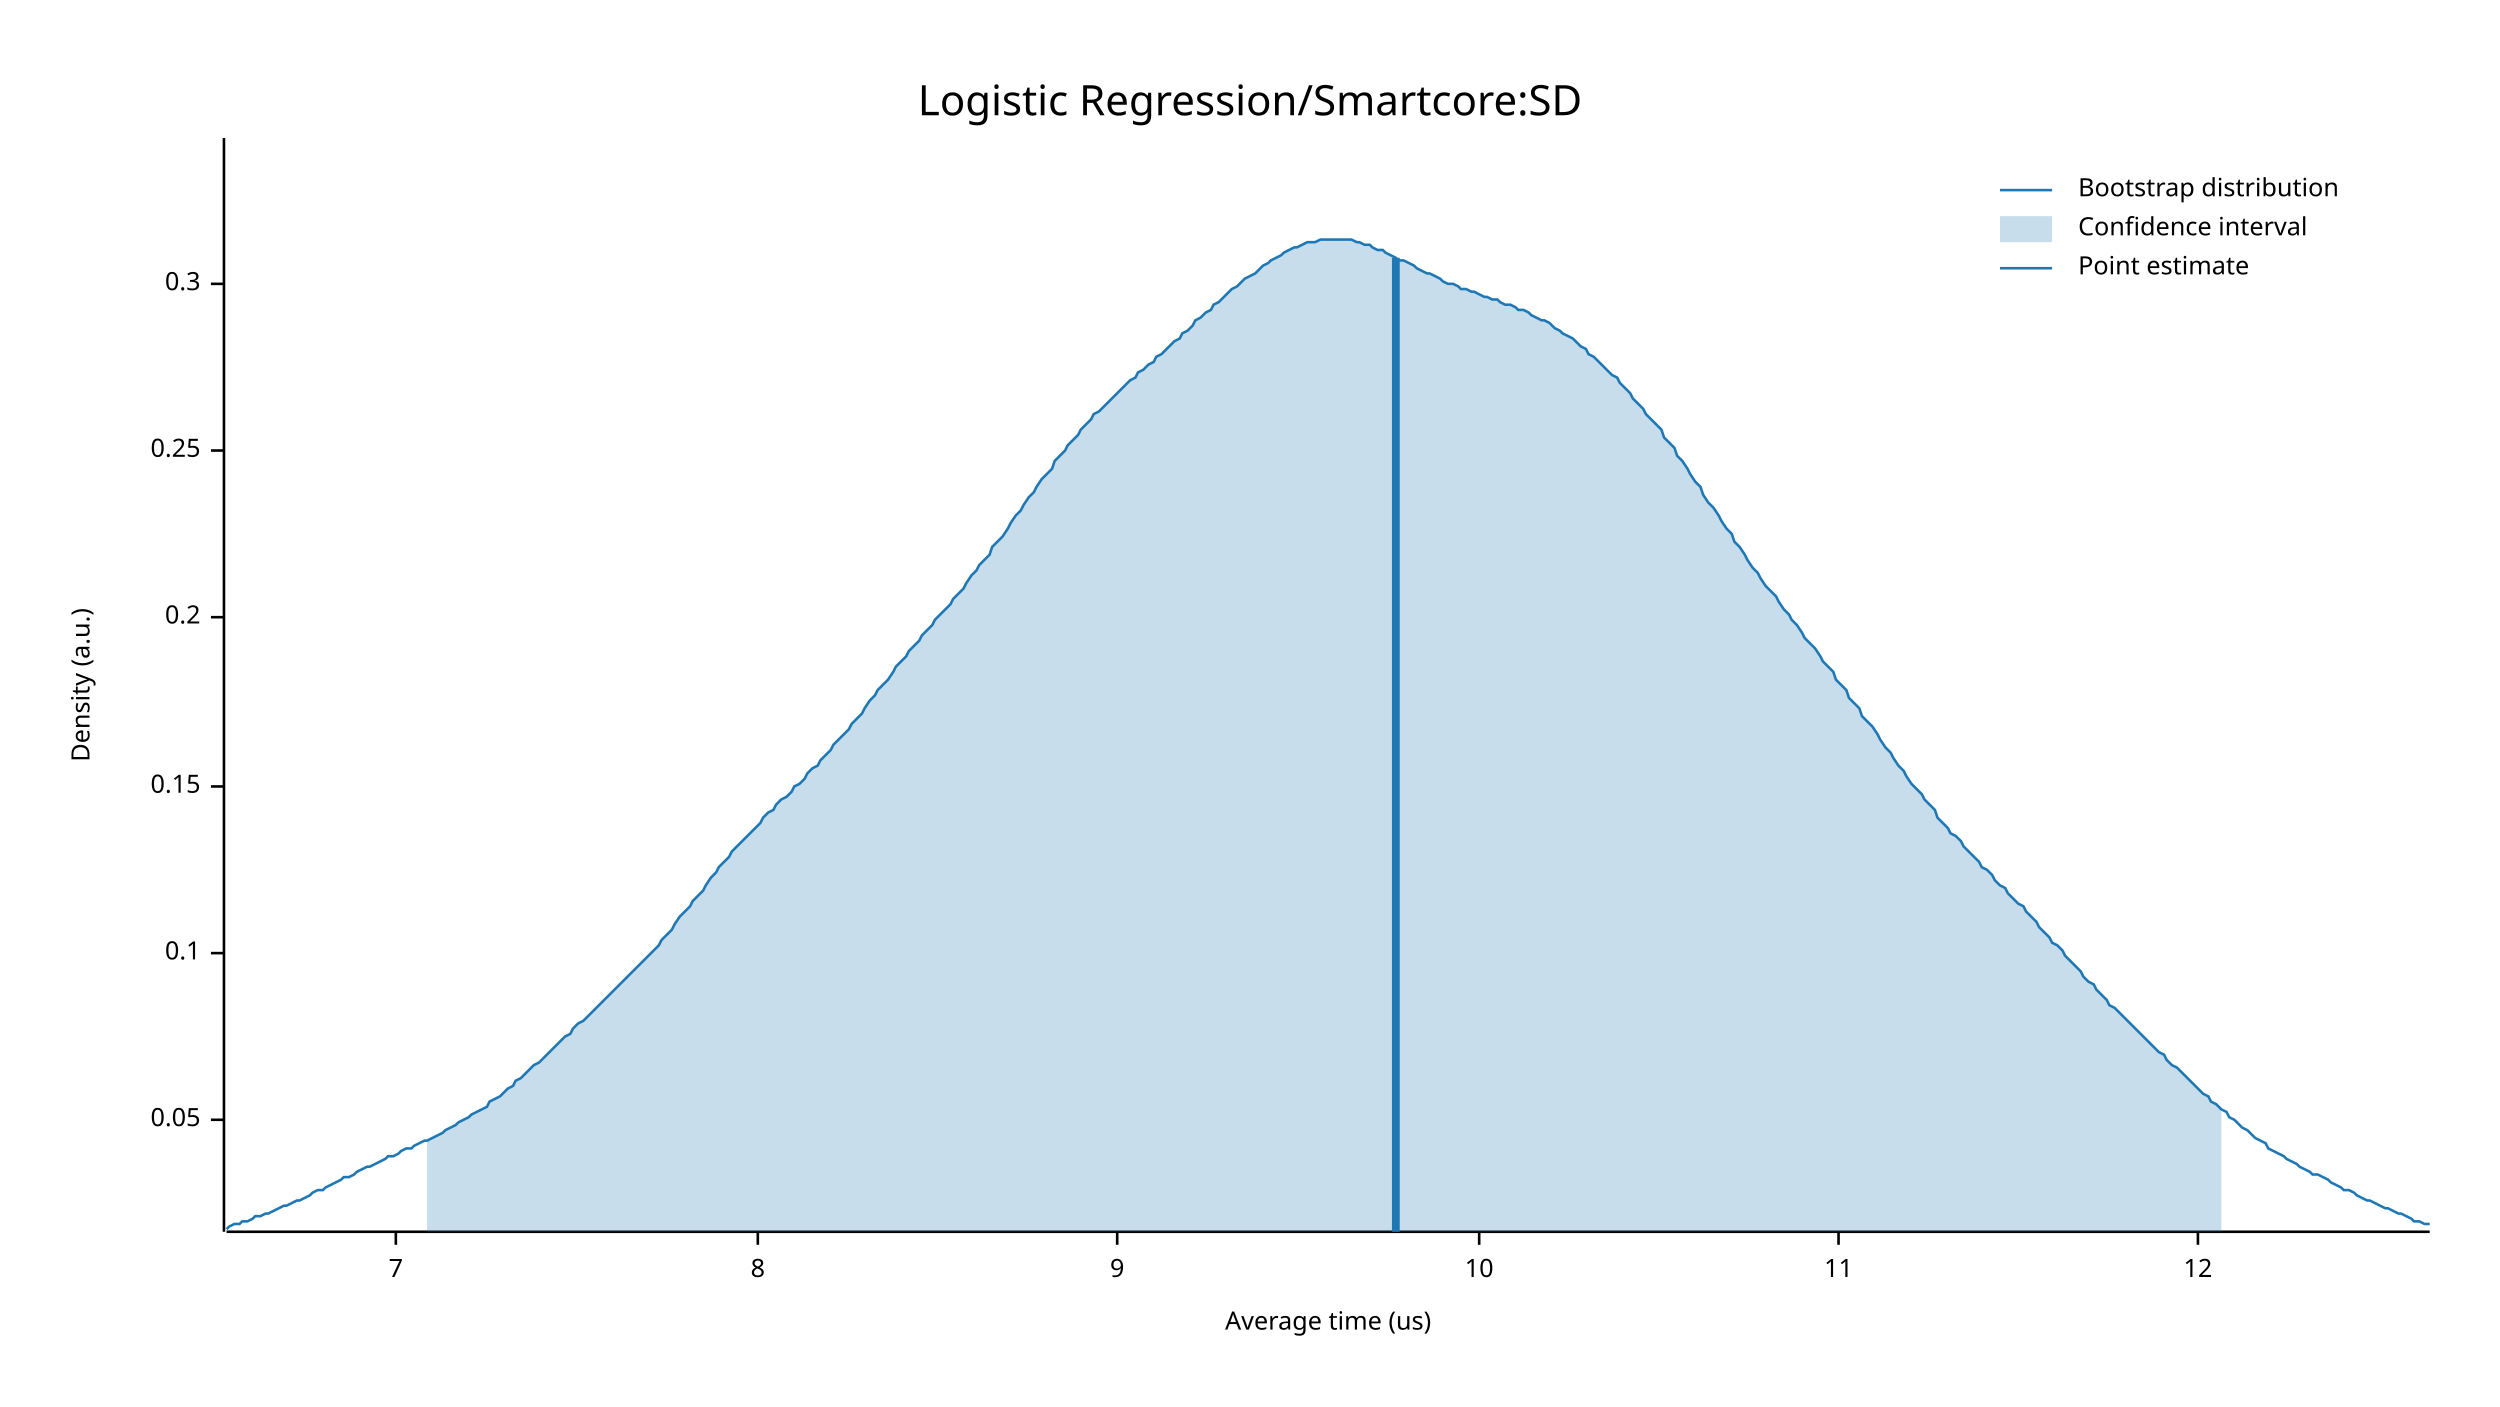
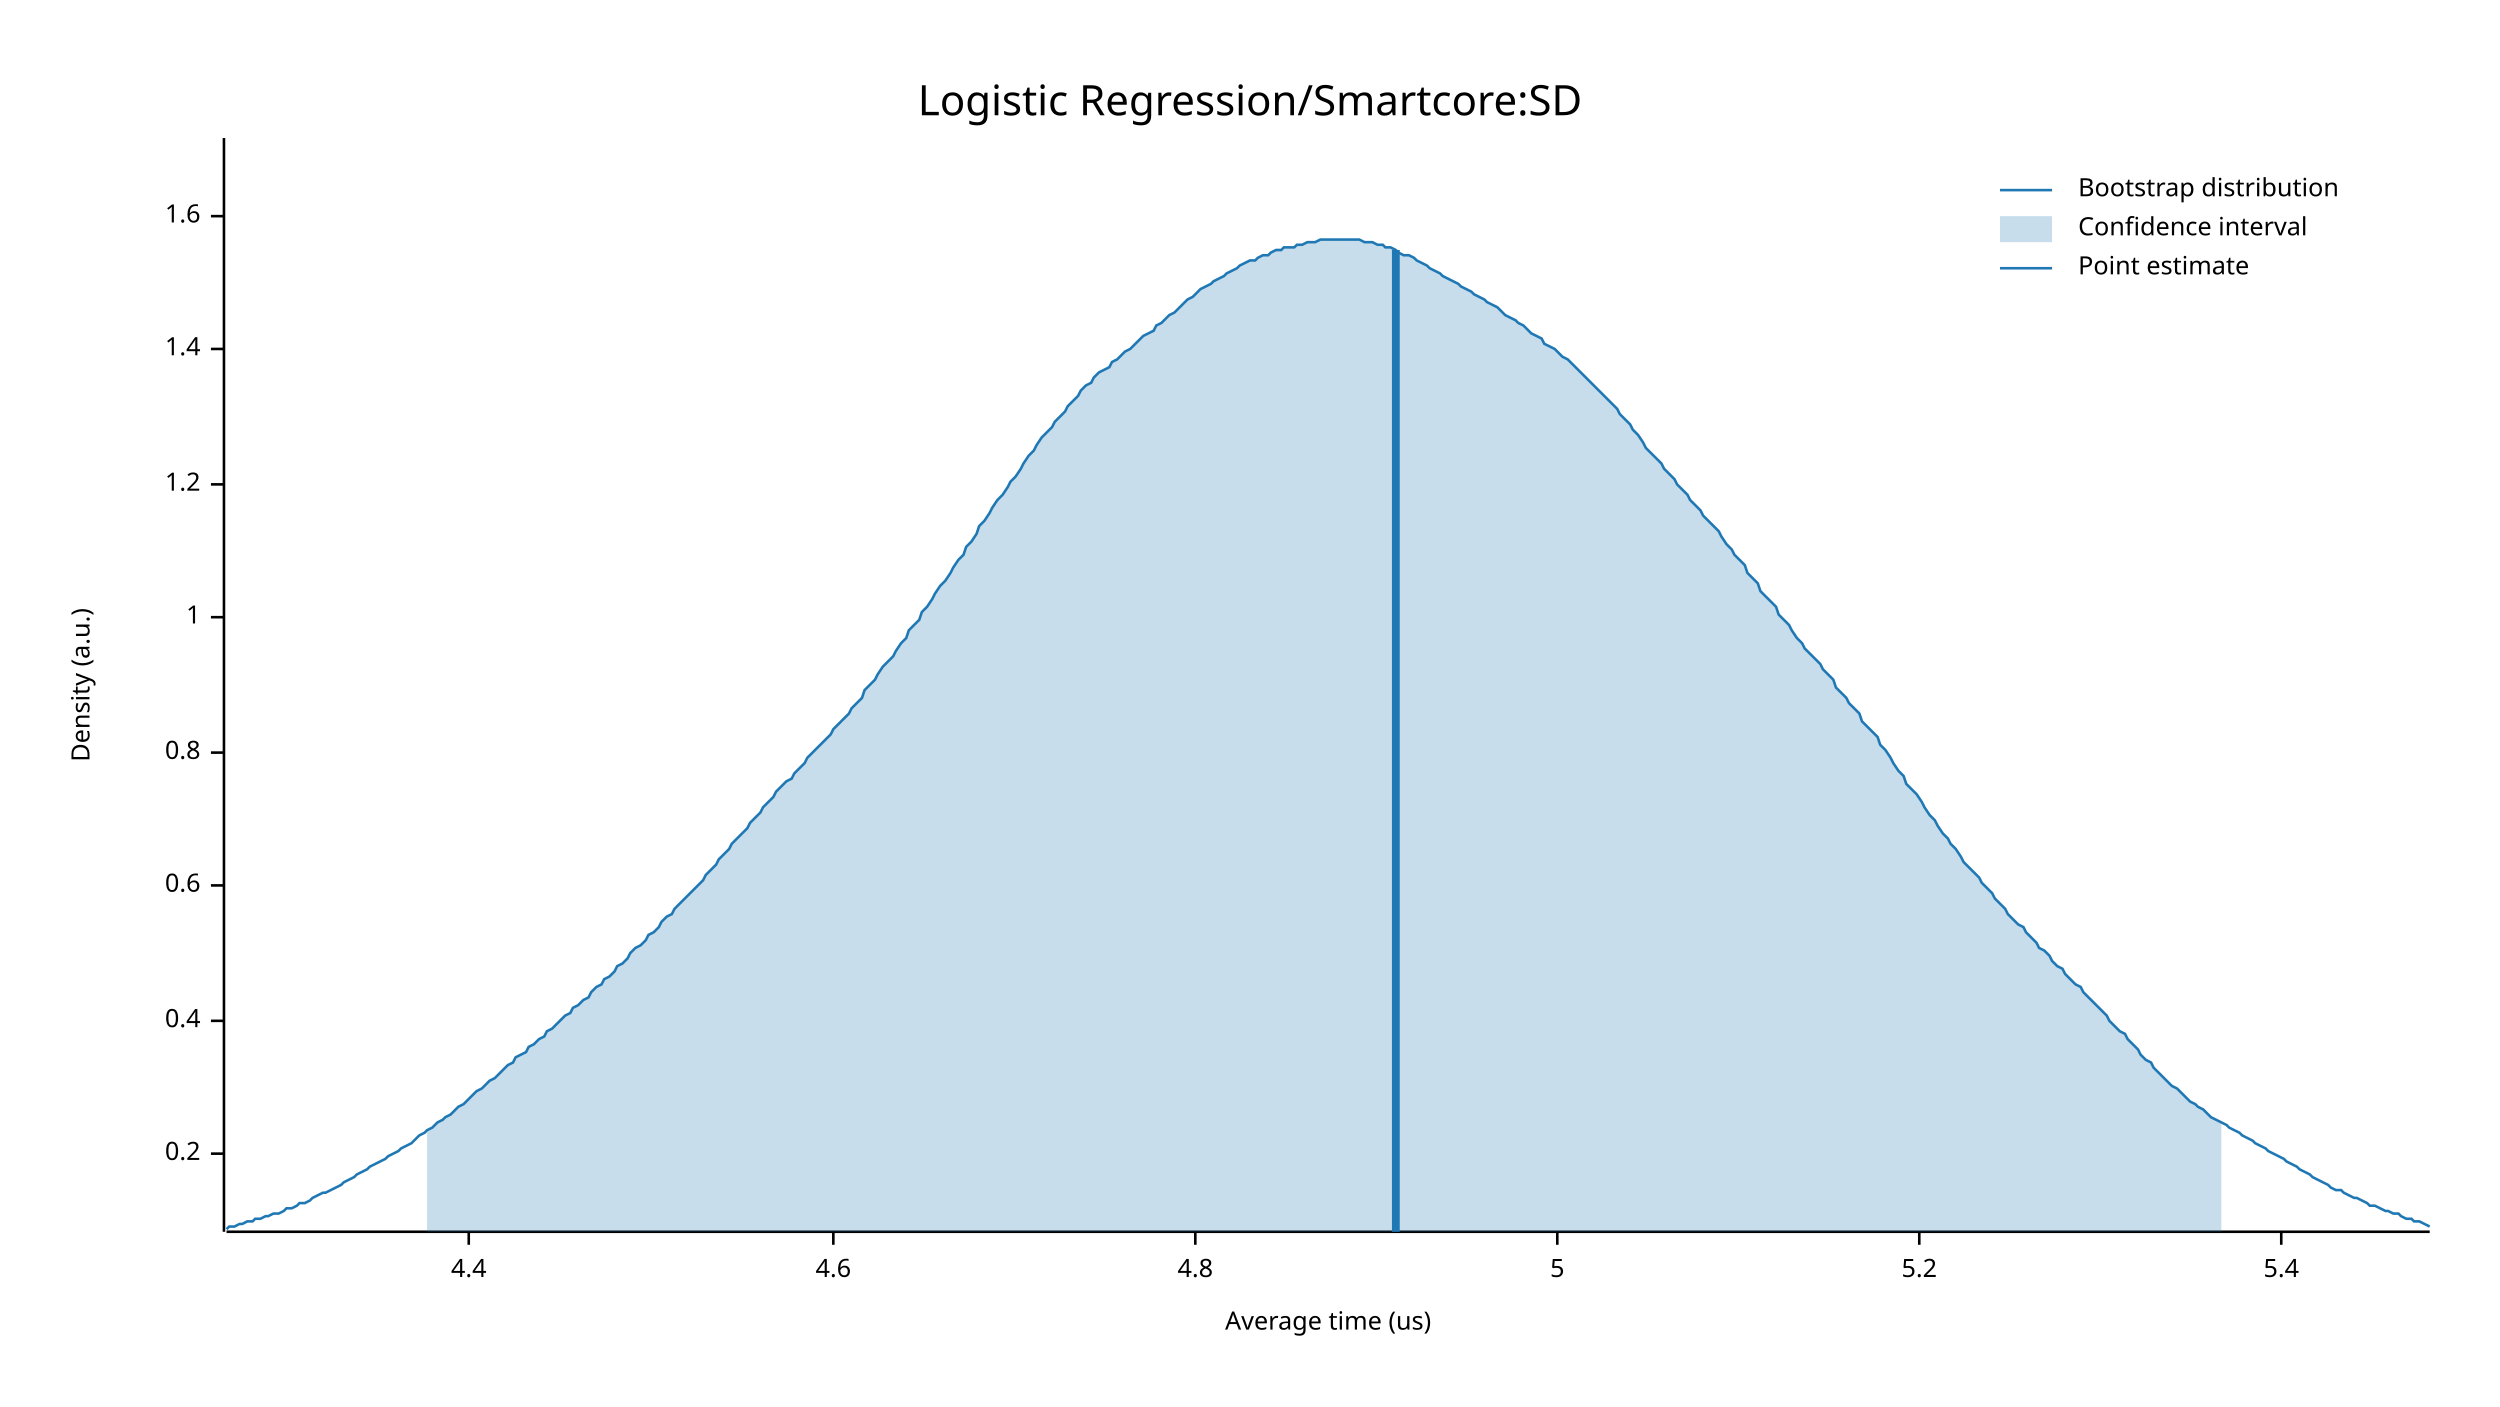
<svg xmlns="http://www.w3.org/2000/svg" width="960" height="540" viewBox="0 0 960 540">
  <text x="480" y="32" dy="0.76em" text-anchor="middle" font-family="sans-serif" font-size="16.129" opacity="1" fill="#000000">
Logistic Regression/Smartcore:SD
</text>
  <text x="27" y="263" dy="0.76em" text-anchor="middle" font-family="sans-serif" font-size="9.677" opacity="1" fill="#000000" transform="rotate(270, 27, 263)">
Density (a.u.)
</text>
  <text x="510" y="513" dy="-0.5ex" text-anchor="middle" font-family="sans-serif" font-size="9.677" opacity="1" fill="#000000">
Average time (us)
</text>
  <polyline fill="none" opacity="1" stroke="#000000" stroke-width="1" points="86,53 86,473 " />
-   <text x="77" y="430" dy="0.5ex" text-anchor="end" font-family="sans-serif" font-size="9.677" opacity="1" fill="#000000">
- 0.05
- </text>
-   <polyline fill="none" opacity="1" stroke="#000000" stroke-width="1" points="81,430 86,430 " />
-   <text x="77" y="366" dy="0.5ex" text-anchor="end" font-family="sans-serif" font-size="9.677" opacity="1" fill="#000000">
- 0.1
- </text>
-   <polyline fill="none" opacity="1" stroke="#000000" stroke-width="1" points="81,366 86,366 " />
-   <text x="77" y="302" dy="0.5ex" text-anchor="end" font-family="sans-serif" font-size="9.677" opacity="1" fill="#000000">
- 0.15
- </text>
-   <polyline fill="none" opacity="1" stroke="#000000" stroke-width="1" points="81,302 86,302 " />
-   <text x="77" y="237" dy="0.5ex" text-anchor="end" font-family="sans-serif" font-size="9.677" opacity="1" fill="#000000">
+   <text x="77" y="443" dy="0.5ex" text-anchor="end" font-family="sans-serif" font-size="9.677" opacity="1" fill="#000000">
0.2
</text>
+   <polyline fill="none" opacity="1" stroke="#000000" stroke-width="1" points="81,443 86,443 " />
+   <text x="77" y="392" dy="0.5ex" text-anchor="end" font-family="sans-serif" font-size="9.677" opacity="1" fill="#000000">
+ 0.4
+ </text>
+   <polyline fill="none" opacity="1" stroke="#000000" stroke-width="1" points="81,392 86,392 " />
+   <text x="77" y="340" dy="0.5ex" text-anchor="end" font-family="sans-serif" font-size="9.677" opacity="1" fill="#000000">
+ 0.6
+ </text>
+   <polyline fill="none" opacity="1" stroke="#000000" stroke-width="1" points="81,340 86,340 " />
+   <text x="77" y="289" dy="0.5ex" text-anchor="end" font-family="sans-serif" font-size="9.677" opacity="1" fill="#000000">
+ 0.8
+ </text>
+   <polyline fill="none" opacity="1" stroke="#000000" stroke-width="1" points="81,289 86,289 " />
+   <text x="77" y="237" dy="0.5ex" text-anchor="end" font-family="sans-serif" font-size="9.677" opacity="1" fill="#000000">
+ 1
+ </text>
  <polyline fill="none" opacity="1" stroke="#000000" stroke-width="1" points="81,237 86,237 " />
-   <text x="77" y="173" dy="0.5ex" text-anchor="end" font-family="sans-serif" font-size="9.677" opacity="1" fill="#000000">
- 0.25
+   <text x="77" y="186" dy="0.5ex" text-anchor="end" font-family="sans-serif" font-size="9.677" opacity="1" fill="#000000">
+ 1.2
</text>
-   <polyline fill="none" opacity="1" stroke="#000000" stroke-width="1" points="81,173 86,173 " />
-   <text x="77" y="109" dy="0.5ex" text-anchor="end" font-family="sans-serif" font-size="9.677" opacity="1" fill="#000000">
- 0.3
+   <polyline fill="none" opacity="1" stroke="#000000" stroke-width="1" points="81,186 86,186 " />
+   <text x="77" y="134" dy="0.5ex" text-anchor="end" font-family="sans-serif" font-size="9.677" opacity="1" fill="#000000">
+ 1.4
</text>
-   <polyline fill="none" opacity="1" stroke="#000000" stroke-width="1" points="81,109 86,109 " />
+   <polyline fill="none" opacity="1" stroke="#000000" stroke-width="1" points="81,134 86,134 " />
+   <text x="77" y="83" dy="0.5ex" text-anchor="end" font-family="sans-serif" font-size="9.677" opacity="1" fill="#000000">
+ 1.6
+ </text>
+   <polyline fill="none" opacity="1" stroke="#000000" stroke-width="1" points="81,83 86,83 " />
  <polyline fill="none" opacity="1" stroke="#000000" stroke-width="1" points="87,473 933,473 " />
-   <text x="152" y="483" dy="0.76em" text-anchor="middle" font-family="sans-serif" font-size="9.677" opacity="1" fill="#000000">
- 7
+   <text x="180" y="483" dy="0.76em" text-anchor="middle" font-family="sans-serif" font-size="9.677" opacity="1" fill="#000000">
+ 4.4
</text>
-   <polyline fill="none" opacity="1" stroke="#000000" stroke-width="1" points="152,473 152,478 " />
-   <text x="291" y="483" dy="0.76em" text-anchor="middle" font-family="sans-serif" font-size="9.677" opacity="1" fill="#000000">
- 8
+   <polyline fill="none" opacity="1" stroke="#000000" stroke-width="1" points="180,473 180,478 " />
+   <text x="320" y="483" dy="0.76em" text-anchor="middle" font-family="sans-serif" font-size="9.677" opacity="1" fill="#000000">
+ 4.6
</text>
-   <polyline fill="none" opacity="1" stroke="#000000" stroke-width="1" points="291,473 291,478 " />
-   <text x="429" y="483" dy="0.76em" text-anchor="middle" font-family="sans-serif" font-size="9.677" opacity="1" fill="#000000">
- 9
+   <polyline fill="none" opacity="1" stroke="#000000" stroke-width="1" points="320,473 320,478 " />
+   <text x="459" y="483" dy="0.76em" text-anchor="middle" font-family="sans-serif" font-size="9.677" opacity="1" fill="#000000">
+ 4.8
</text>
-   <polyline fill="none" opacity="1" stroke="#000000" stroke-width="1" points="429,473 429,478 " />
-   <text x="568" y="483" dy="0.76em" text-anchor="middle" font-family="sans-serif" font-size="9.677" opacity="1" fill="#000000">
- 10
+   <polyline fill="none" opacity="1" stroke="#000000" stroke-width="1" points="459,473 459,478 " />
+   <text x="598" y="483" dy="0.76em" text-anchor="middle" font-family="sans-serif" font-size="9.677" opacity="1" fill="#000000">
+ 5
</text>
-   <polyline fill="none" opacity="1" stroke="#000000" stroke-width="1" points="568,473 568,478 " />
-   <text x="706" y="483" dy="0.76em" text-anchor="middle" font-family="sans-serif" font-size="9.677" opacity="1" fill="#000000">
- 11
+   <polyline fill="none" opacity="1" stroke="#000000" stroke-width="1" points="598,473 598,478 " />
+   <text x="737" y="483" dy="0.76em" text-anchor="middle" font-family="sans-serif" font-size="9.677" opacity="1" fill="#000000">
+ 5.2
</text>
-   <polyline fill="none" opacity="1" stroke="#000000" stroke-width="1" points="706,473 706,478 " />
-   <text x="844" y="483" dy="0.76em" text-anchor="middle" font-family="sans-serif" font-size="9.677" opacity="1" fill="#000000">
- 12
+   <polyline fill="none" opacity="1" stroke="#000000" stroke-width="1" points="737,473 737,478 " />
+   <text x="876" y="483" dy="0.76em" text-anchor="middle" font-family="sans-serif" font-size="9.677" opacity="1" fill="#000000">
+ 5.4
</text>
-   <polyline fill="none" opacity="1" stroke="#000000" stroke-width="1" points="844,473 844,478 " />
-   <polyline fill="none" opacity="1" stroke="#1F78B4" stroke-width="1" points="87,472 88,471 90,470 92,470 93,469 95,469 97,468 98,467 100,467 102,466 103,466 105,465 107,464 109,463 110,463 112,462 114,461 115,461 117,460 119,459 120,458 122,457 124,457 125,456 127,455 129,454 131,453 132,452 134,452 136,451 137,450 139,449 141,448 142,448 144,447 146,446 148,445 149,444 151,444 153,443 154,442 156,441 158,441 159,440 161,439 163,438 164,438 166,437 168,436 170,435 171,434 173,433 175,432 176,431 178,430 180,429 181,428 183,427 185,426 187,425 188,423 190,422 192,421 193,420 195,418 197,417 198,415 200,414 202,412 203,411 205,409 207,408 209,406 210,405 212,403 214,401 215,400 217,398 219,397 220,395 222,393 224,392 226,390 227,389 229,387 231,385 232,384 234,382 236,380 237,379 239,377 241,375 242,374 244,372 246,370 248,368 249,367 251,365 253,363 254,361 256,359 258,357 259,355 261,352 263,350 265,348 266,346 268,344 270,342 271,340 273,337 275,335 276,333 278,331 280,329 281,327 283,325 285,323 287,321 288,320 290,318 292,316 293,314 295,312 297,311 298,309 300,307 302,306 304,304 305,302 307,301 309,299 310,297 312,295 314,294 315,292 317,290 319,288 320,286 322,284 324,282 326,280 327,278 329,276 331,274 332,272 334,269 336,267 337,265 339,263 341,261 343,258 344,256 346,254 348,252 349,250 351,248 353,246 354,244 356,242 358,240 359,238 361,236 363,234 365,232 366,230 368,228 370,226 371,224 373,221 375,219 376,217 378,215 380,213 381,210 383,208 385,206 387,203 388,201 390,198 392,196 393,194 395,191 397,189 398,187 400,184 402,182 404,180 405,177 407,175 409,173 410,171 412,169 414,167 415,165 417,163 419,161 420,159 422,158 424,156 426,154 427,153 429,151 431,149 432,148 434,146 436,145 437,143 439,142 441,140 443,139 444,137 446,136 448,134 449,133 451,131 453,130 454,128 456,127 458,125 459,123 461,122 463,120 465,119 466,117 468,116 470,114 471,113 473,111 475,110 476,109 478,107 480,106 482,105 483,104 485,102 487,101 488,100 490,99 492,98 493,97 495,96 497,95 498,95 500,94 502,93 504,93 505,93 507,92 509,92 510,92 512,92 514,92 515,92 517,92 519,92 521,93 522,93 524,94 526,94 527,95 529,96 531,96 532,97 534,98 536,99 537,100 539,100 541,101 543,102 544,103 546,104 548,105 549,105 551,106 553,107 554,108 556,109 558,109 560,110 561,111 563,111 565,112 566,112 568,113 570,114 571,114 573,115 575,115 576,116 578,117 580,117 582,118 583,119 585,119 587,120 588,121 590,122 592,123 593,123 595,124 597,126 599,127 600,128 602,129 604,130 605,131 607,133 609,134 610,136 612,137 614,139 615,140 617,142 619,144 621,145 622,147 624,149 626,151 627,153 629,155 631,157 632,159 634,161 636,163 638,165 639,168 641,170 643,172 644,175 646,177 648,180 649,182 651,185 653,187 654,190 656,193 658,195 660,198 661,200 663,203 665,205 666,208 668,210 670,213 671,215 673,218 675,220 676,222 678,225 680,227 682,229 683,231 685,234 687,236 688,238 690,240 692,243 693,245 695,247 697,249 699,252 700,254 702,256 704,258 705,261 707,263 709,265 710,268 712,270 714,272 715,275 717,277 719,279 721,282 722,284 724,287 726,289 727,291 729,294 731,296 732,298 734,301 736,303 738,305 739,307 741,309 743,311 744,314 746,316 748,318 749,320 751,321 753,323 754,325 756,327 758,329 760,331 761,333 763,334 765,336 766,338 768,340 770,341 771,343 773,345 775,347 777,348 778,350 780,352 782,354 783,356 785,358 787,360 788,362 790,363 792,365 793,367 795,369 797,371 799,373 800,375 802,377 804,378 805,380 807,382 809,384 810,386 812,387 814,389 816,391 817,392 819,394 821,396 822,397 824,399 826,401 827,402 829,404 831,405 832,407 834,409 836,410 838,412 839,413 841,415 843,417 844,418 846,420 848,421 849,423 851,424 853,426 855,427 856,429 858,430 860,432 861,433 863,434 865,436 866,437 868,438 870,439 871,441 873,442 875,443 877,444 878,445 880,446 882,447 883,448 885,449 887,450 888,451 890,451 892,452 894,453 895,454 897,455 899,456 900,457 902,457 904,458 905,459 907,460 909,461 910,461 912,462 914,463 916,464 917,464 919,465 921,466 922,466 924,467 926,468 927,469 929,469 931,470 933,470 " />
-   <polygon opacity="0.25" fill="#1F78B4" points="164,438 166,437 168,436 170,435 171,434 173,433 175,432 176,431 178,430 180,429 181,428 183,427 185,426 187,425 188,423 190,422 192,421 193,420 195,418 197,417 198,415 200,414 202,412 203,411 205,409 207,408 209,406 210,405 212,403 214,401 215,400 217,398 219,397 220,395 222,393 224,392 226,390 227,389 229,387 231,385 232,384 234,382 236,380 237,379 239,377 241,375 242,374 244,372 246,370 248,368 249,367 251,365 253,363 254,361 256,359 258,357 259,355 261,352 263,350 265,348 266,346 268,344 270,342 271,340 273,337 275,335 276,333 278,331 280,329 281,327 283,325 285,323 287,321 288,320 290,318 292,316 293,314 295,312 297,311 298,309 300,307 302,306 304,304 305,302 307,301 309,299 310,297 312,295 314,294 315,292 317,290 319,288 320,286 322,284 324,282 326,280 327,278 329,276 331,274 332,272 334,269 336,267 337,265 339,263 341,261 343,258 344,256 346,254 348,252 349,250 351,248 353,246 354,244 356,242 358,240 359,238 361,236 363,234 365,232 366,230 368,228 370,226 371,224 373,221 375,219 376,217 378,215 380,213 381,210 383,208 385,206 387,203 388,201 390,198 392,196 393,194 395,191 397,189 398,187 400,184 402,182 404,180 405,177 407,175 409,173 410,171 412,169 414,167 415,165 417,163 419,161 420,159 422,158 424,156 426,154 427,153 429,151 431,149 432,148 434,146 436,145 437,143 439,142 441,140 443,139 444,137 446,136 448,134 449,133 451,131 453,130 454,128 456,127 458,125 459,123 461,122 463,120 465,119 466,117 468,116 470,114 471,113 473,111 475,110 476,109 478,107 480,106 482,105 483,104 485,102 487,101 488,100 490,99 492,98 493,97 495,96 497,95 498,95 500,94 502,93 504,93 505,93 507,92 509,92 510,92 512,92 514,92 515,92 517,92 519,92 521,93 522,93 524,94 526,94 527,95 529,96 531,96 532,97 534,98 536,99 537,100 539,100 541,101 543,102 544,103 546,104 548,105 549,105 551,106 553,107 554,108 556,109 558,109 560,110 561,111 563,111 565,112 566,112 568,113 570,114 571,114 573,115 575,115 576,116 578,117 580,117 582,118 583,119 585,119 587,120 588,121 590,122 592,123 593,123 595,124 597,126 599,127 600,128 602,129 604,130 605,131 607,133 609,134 610,136 612,137 614,139 615,140 617,142 619,144 621,145 622,147 624,149 626,151 627,153 629,155 631,157 632,159 634,161 636,163 638,165 639,168 641,170 643,172 644,175 646,177 648,180 649,182 651,185 653,187 654,190 656,193 658,195 660,198 661,200 663,203 665,205 666,208 668,210 670,213 671,215 673,218 675,220 676,222 678,225 680,227 682,229 683,231 685,234 687,236 688,238 690,240 692,243 693,245 695,247 697,249 699,252 700,254 702,256 704,258 705,261 707,263 709,265 710,268 712,270 714,272 715,275 717,277 719,279 721,282 722,284 724,287 726,289 727,291 729,294 731,296 732,298 734,301 736,303 738,305 739,307 741,309 743,311 744,314 746,316 748,318 749,320 751,321 753,323 754,325 756,327 758,329 760,331 761,333 763,334 765,336 766,338 768,340 770,341 771,343 773,345 775,347 777,348 778,350 780,352 782,354 783,356 785,358 787,360 788,362 790,363 792,365 793,367 795,369 797,371 799,373 800,375 802,377 804,378 805,380 807,382 809,384 810,386 812,387 814,389 816,391 817,392 819,394 821,396 822,397 824,399 826,401 827,402 829,404 831,405 832,407 834,409 836,410 838,412 839,413 841,415 843,417 844,418 846,420 848,421 849,423 851,424 853,426 853,473 164,473 " />
-   <polyline fill="none" opacity="1" stroke="#1F78B4" stroke-width="3" points="536,473 536,99 " />
+   <polyline fill="none" opacity="1" stroke="#000000" stroke-width="1" points="876,473 876,478 " />
+   <polyline fill="none" opacity="1" stroke="#1F78B4" stroke-width="1" points="87,472 88,471 90,471 92,470 93,470 95,469 97,469 98,468 100,468 102,467 103,467 105,466 107,466 109,465 110,464 112,464 114,463 115,462 117,462 119,461 120,460 122,459 124,458 125,458 127,457 129,456 131,455 132,454 134,453 136,452 137,451 139,450 141,449 142,448 144,447 146,446 148,445 149,444 151,443 153,442 154,441 156,440 158,439 159,438 161,436 163,435 164,434 166,433 168,431 170,430 171,429 173,428 175,426 176,425 178,424 180,422 181,421 183,419 185,418 187,416 188,415 190,414 192,412 193,411 195,409 197,408 198,406 200,405 202,404 203,402 205,401 207,399 209,398 210,396 212,395 214,393 215,392 217,390 219,389 220,387 222,386 224,384 226,383 227,381 229,379 231,378 232,376 234,375 236,373 237,371 239,370 241,368 242,366 244,364 246,363 248,361 249,359 251,358 253,356 254,354 256,352 258,351 259,349 261,347 263,345 265,343 266,342 268,340 270,338 271,336 273,334 275,332 276,330 278,328 280,326 281,324 283,322 285,320 287,318 288,316 290,314 292,312 293,310 295,308 297,306 298,304 300,302 302,300 304,299 305,297 307,295 309,293 310,291 312,289 314,287 315,286 317,284 319,282 320,280 322,278 324,276 326,274 327,272 329,270 331,268 332,265 334,263 336,261 337,259 339,256 341,254 343,252 344,250 346,247 348,245 349,242 351,240 353,238 354,235 356,233 358,230 359,228 361,225 363,223 365,220 366,218 368,215 370,213 371,210 373,208 375,205 376,202 378,200 380,197 381,195 383,192 385,190 387,187 388,185 390,183 392,180 393,178 395,175 397,173 398,171 400,168 402,166 404,164 405,162 407,160 409,158 410,156 412,154 414,152 415,150 417,148 419,147 420,145 422,143 424,142 426,141 427,139 429,138 431,136 432,135 434,134 436,132 437,131 439,129 441,128 443,127 444,125 446,124 448,122 449,121 451,120 453,118 454,117 456,115 458,114 459,113 461,111 463,110 465,109 466,108 468,107 470,106 471,105 473,104 475,103 476,102 478,101 480,100 482,100 483,99 485,98 487,98 488,97 490,96 492,96 493,95 495,95 497,95 498,94 500,94 502,93 504,93 505,93 507,92 509,92 510,92 512,92 514,92 515,92 517,92 519,92 521,92 522,92 524,93 526,93 527,93 529,94 531,94 532,95 534,95 536,96 537,97 539,98 541,98 543,99 544,100 546,101 548,102 549,103 551,104 553,105 554,106 556,107 558,108 560,109 561,110 563,111 565,112 566,113 568,114 570,115 571,116 573,117 575,118 576,119 578,121 580,122 582,123 583,124 585,125 587,127 588,128 590,129 592,130 593,132 595,133 597,134 599,136 600,137 602,138 604,140 605,141 607,143 609,145 610,146 612,148 614,150 615,151 617,153 619,155 621,157 622,159 624,161 626,163 627,165 629,167 631,170 632,172 634,174 636,176 638,178 639,180 641,182 643,184 644,186 646,188 648,190 649,192 651,194 653,196 654,198 656,200 658,202 660,204 661,206 663,209 665,211 666,213 668,215 670,217 671,220 673,222 675,224 676,227 678,229 680,231 682,233 683,236 685,238 687,240 688,242 690,245 692,247 693,249 695,251 697,253 699,255 700,257 702,259 704,261 705,264 707,266 709,268 710,270 712,272 714,274 715,277 717,279 719,281 721,283 722,286 724,288 726,291 727,293 729,296 731,298 732,301 734,303 736,305 738,308 739,310 741,313 743,315 744,317 746,320 748,322 749,324 751,326 753,329 754,331 756,333 758,335 760,337 761,339 763,341 765,343 766,345 768,347 770,349 771,351 773,353 775,355 777,356 778,358 780,360 782,362 783,364 785,365 787,367 788,369 790,371 792,372 793,374 795,376 797,378 799,379 800,381 802,383 804,385 805,386 807,388 809,390 810,392 812,394 814,396 816,397 817,399 819,401 821,403 822,405 824,407 826,408 827,410 829,412 831,414 832,415 834,417 836,418 838,420 839,421 841,423 843,424 844,425 846,426 848,428 849,429 851,430 853,431 855,432 856,433 858,434 860,435 861,436 863,437 865,438 866,439 868,440 870,441 871,442 873,443 875,444 877,445 878,446 880,447 882,448 883,449 885,450 887,451 888,452 890,453 892,454 894,455 895,456 897,457 899,457 900,458 902,459 904,460 905,460 907,461 909,462 910,463 912,463 914,464 916,465 917,465 919,466 921,466 922,467 924,468 926,468 927,469 929,469 931,470 933,471 " />
+   <polygon opacity="0.25" fill="#1F78B4" points="164,434 166,433 168,431 170,430 171,429 173,428 175,426 176,425 178,424 180,422 181,421 183,419 185,418 187,416 188,415 190,414 192,412 193,411 195,409 197,408 198,406 200,405 202,404 203,402 205,401 207,399 209,398 210,396 212,395 214,393 215,392 217,390 219,389 220,387 222,386 224,384 226,383 227,381 229,379 231,378 232,376 234,375 236,373 237,371 239,370 241,368 242,366 244,364 246,363 248,361 249,359 251,358 253,356 254,354 256,352 258,351 259,349 261,347 263,345 265,343 266,342 268,340 270,338 271,336 273,334 275,332 276,330 278,328 280,326 281,324 283,322 285,320 287,318 288,316 290,314 292,312 293,310 295,308 297,306 298,304 300,302 302,300 304,299 305,297 307,295 309,293 310,291 312,289 314,287 315,286 317,284 319,282 320,280 322,278 324,276 326,274 327,272 329,270 331,268 332,265 334,263 336,261 337,259 339,256 341,254 343,252 344,250 346,247 348,245 349,242 351,240 353,238 354,235 356,233 358,230 359,228 361,225 363,223 365,220 366,218 368,215 370,213 371,210 373,208 375,205 376,202 378,200 380,197 381,195 383,192 385,190 387,187 388,185 390,183 392,180 393,178 395,175 397,173 398,171 400,168 402,166 404,164 405,162 407,160 409,158 410,156 412,154 414,152 415,150 417,148 419,147 420,145 422,143 424,142 426,141 427,139 429,138 431,136 432,135 434,134 436,132 437,131 439,129 441,128 443,127 444,125 446,124 448,122 449,121 451,120 453,118 454,117 456,115 458,114 459,113 461,111 463,110 465,109 466,108 468,107 470,106 471,105 473,104 475,103 476,102 478,101 480,100 482,100 483,99 485,98 487,98 488,97 490,96 492,96 493,95 495,95 497,95 498,94 500,94 502,93 504,93 505,93 507,92 509,92 510,92 512,92 514,92 515,92 517,92 519,92 521,92 522,92 524,93 526,93 527,93 529,94 531,94 532,95 534,95 536,96 537,97 539,98 541,98 543,99 544,100 546,101 548,102 549,103 551,104 553,105 554,106 556,107 558,108 560,109 561,110 563,111 565,112 566,113 568,114 570,115 571,116 573,117 575,118 576,119 578,121 580,122 582,123 583,124 585,125 587,127 588,128 590,129 592,130 593,132 595,133 597,134 599,136 600,137 602,138 604,140 605,141 607,143 609,145 610,146 612,148 614,150 615,151 617,153 619,155 621,157 622,159 624,161 626,163 627,165 629,167 631,170 632,172 634,174 636,176 638,178 639,180 641,182 643,184 644,186 646,188 648,190 649,192 651,194 653,196 654,198 656,200 658,202 660,204 661,206 663,209 665,211 666,213 668,215 670,217 671,220 673,222 675,224 676,227 678,229 680,231 682,233 683,236 685,238 687,240 688,242 690,245 692,247 693,249 695,251 697,253 699,255 700,257 702,259 704,261 705,264 707,266 709,268 710,270 712,272 714,274 715,277 717,279 719,281 721,283 722,286 724,288 726,291 727,293 729,296 731,298 732,301 734,303 736,305 738,308 739,310 741,313 743,315 744,317 746,320 748,322 749,324 751,326 753,329 754,331 756,333 758,335 760,337 761,339 763,341 765,343 766,345 768,347 770,349 771,351 773,353 775,355 777,356 778,358 780,360 782,362 783,364 785,365 787,367 788,369 790,371 792,372 793,374 795,376 797,378 799,379 800,381 802,383 804,385 805,386 807,388 809,390 810,392 812,394 814,396 816,397 817,399 819,401 821,403 822,405 824,407 826,408 827,410 829,412 831,414 832,415 834,417 836,418 838,420 839,421 841,423 843,424 844,425 846,426 848,428 849,429 851,430 853,431 853,473 164,473 " />
+   <polyline fill="none" opacity="1" stroke="#1F78B4" stroke-width="3" points="536,473 536,96 " />
  <text x="798" y="68" dy="0.76em" text-anchor="start" font-family="sans-serif" font-size="9.677" opacity="1" fill="#000000">
Bootstrap distribution
</text>
  <text x="798" y="83" dy="0.76em" text-anchor="start" font-family="sans-serif" font-size="9.677" opacity="1" fill="#000000">
Confidence interval
</text>
  <text x="798" y="98" dy="0.76em" text-anchor="start" font-family="sans-serif" font-size="9.677" opacity="1" fill="#000000">
Point estimate
</text>
  <polyline fill="none" opacity="1" stroke="#1F78B4" stroke-width="1" points="768,73 788,73 " />
  <rect x="768" y="83" width="20" height="10" opacity="0.25" fill="#1F78B4" stroke="none" />
  <polyline fill="none" opacity="1" stroke="#1F78B4" stroke-width="1" points="768,103 788,103 " />
</svg>
